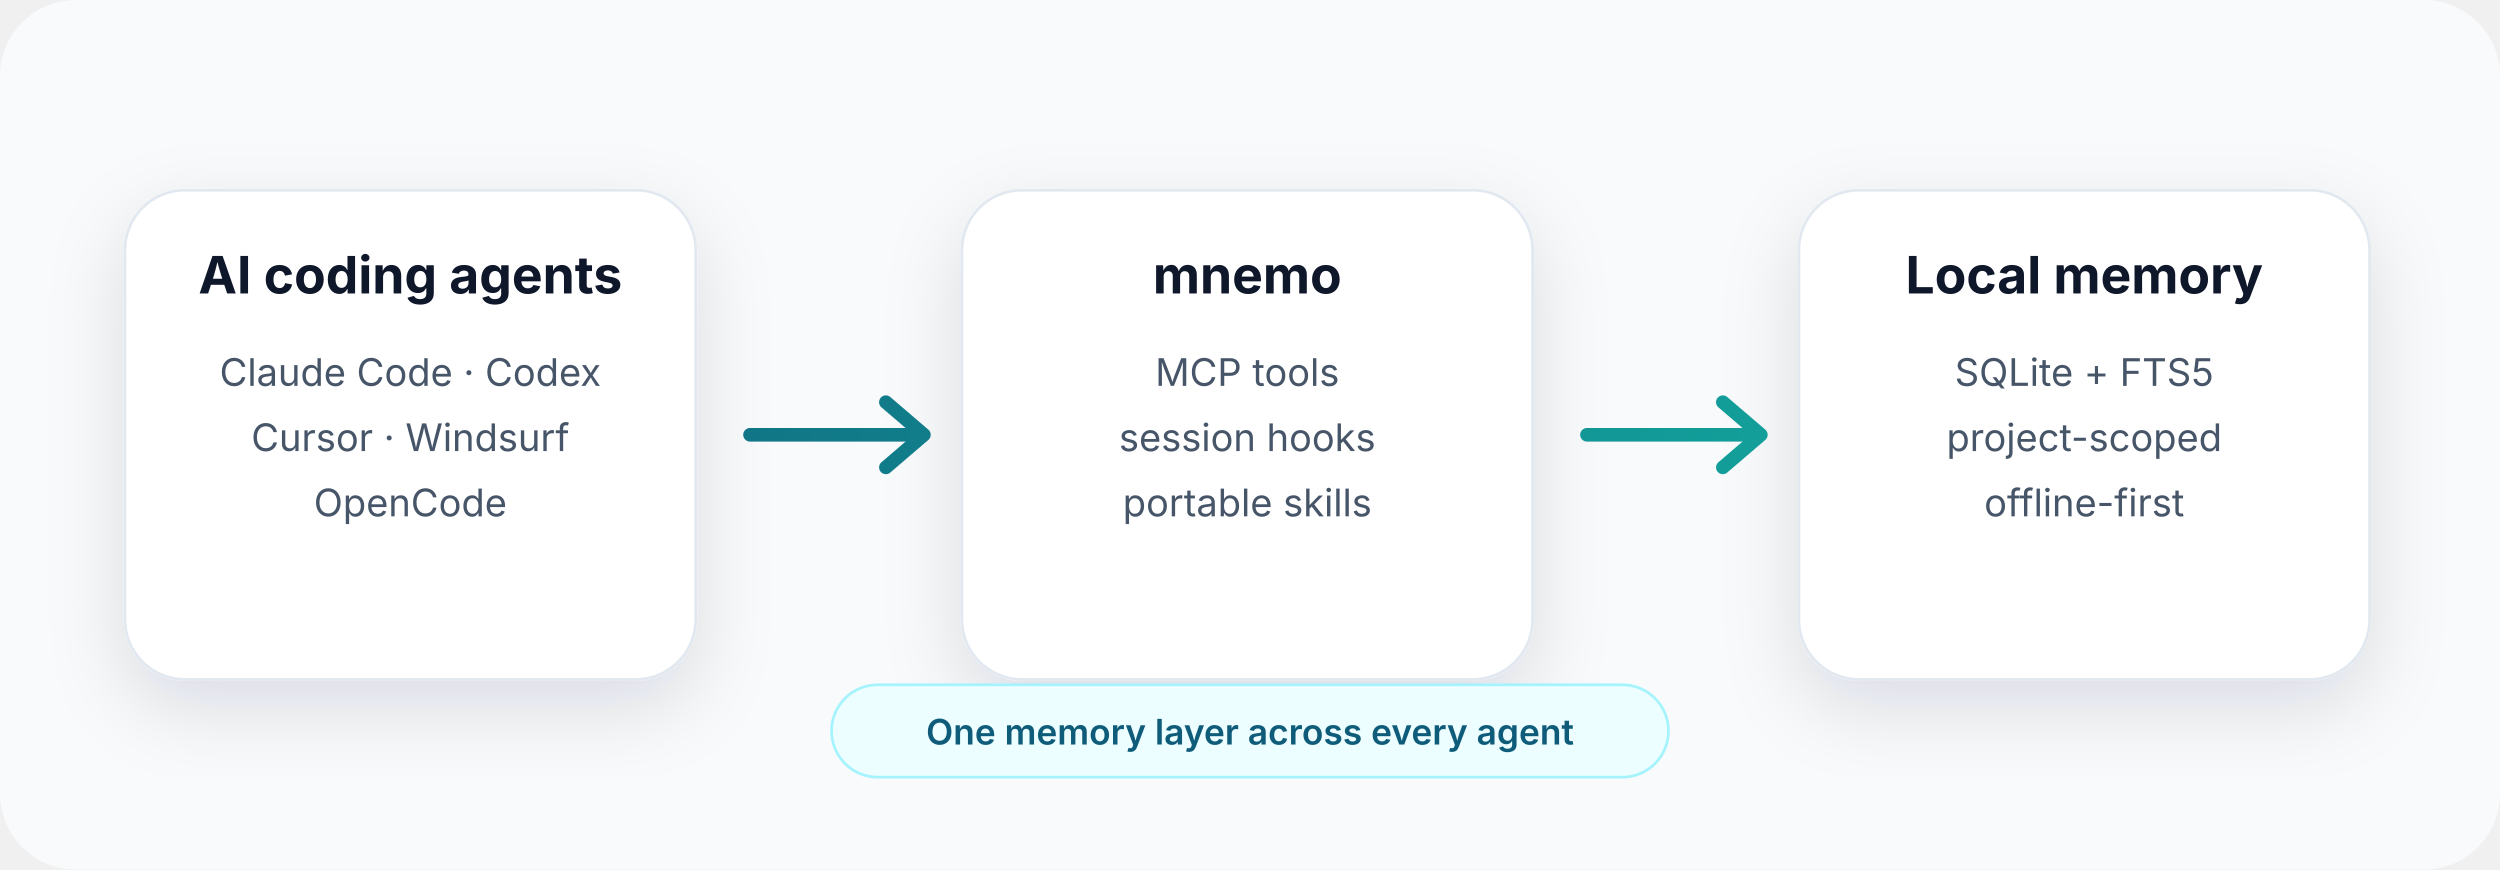
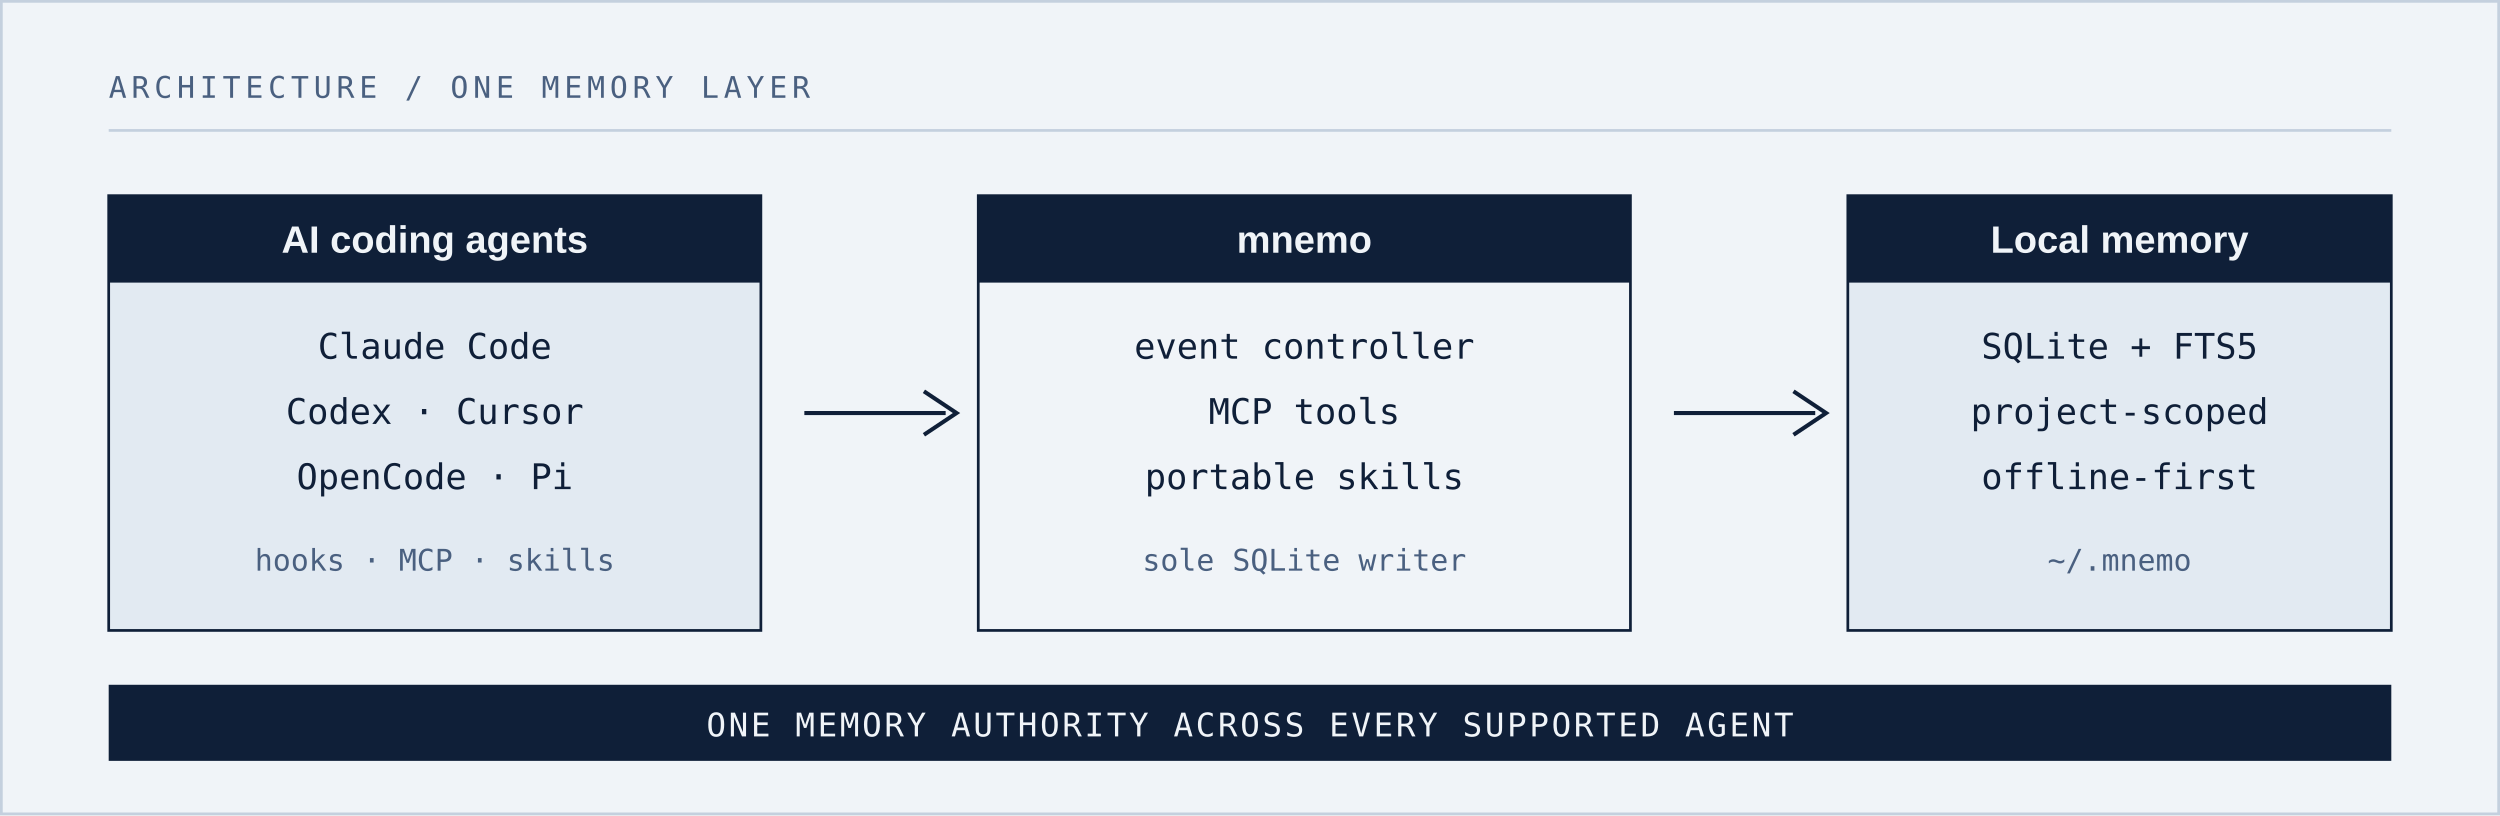
- <svg xmlns="http://www.w3.org/2000/svg" width="920" height="320" viewBox="0 0 920 320" fill="none" role="img" aria-labelledby="title desc">
-   <rect width="920" height="320" rx="28" fill="#F8FAFC" />
-   <defs>
-     <linearGradient id="g" x1="70" y1="44" x2="850" y2="276" gradientUnits="userSpaceOnUse">
-       <stop stop-color="#0F5C7A" />
-       <stop offset="1" stop-color="#14B8A6" />
-     </linearGradient>
-     <filter id="shadow" x="-20%" y="-20%" width="140%" height="140%">
-       <feDropShadow dx="0" dy="10" stdDeviation="14" flood-color="#0F172A" flood-opacity="0.12" />
-     </filter>
-   </defs>
-   <g filter="url(#shadow)">
-     <rect x="46" y="70" width="210" height="180" rx="22" fill="white" stroke="#E2E8F0" />
-     <rect x="354" y="70" width="210" height="180" rx="22" fill="white" stroke="#E2E8F0" />
-     <rect x="662" y="70" width="210" height="180" rx="22" fill="white" stroke="#E2E8F0" />
-   </g>
-   <text x="151" y="108" text-anchor="middle" font-family="Inter, ui-sans-serif, system-ui" font-size="19" font-weight="700" fill="#0F172A">AI coding agents</text>
-   <text x="151" y="142" text-anchor="middle" font-family="Inter, ui-sans-serif, system-ui" font-size="14" fill="#475569">Claude Code · Codex</text>
-   <text x="151" y="166" text-anchor="middle" font-family="Inter, ui-sans-serif, system-ui" font-size="14" fill="#475569">Cursor · Windsurf</text>
-   <text x="151" y="190" text-anchor="middle" font-family="Inter, ui-sans-serif, system-ui" font-size="14" fill="#475569">OpenCode</text>
-   <text x="459" y="108" text-anchor="middle" font-family="Inter, ui-sans-serif, system-ui" font-size="19" font-weight="700" fill="#0F172A">mnemo</text>
-   <text x="459" y="142" text-anchor="middle" font-family="Inter, ui-sans-serif, system-ui" font-size="14" fill="#475569">MCP tools</text>
-   <text x="459" y="166" text-anchor="middle" font-family="Inter, ui-sans-serif, system-ui" font-size="14" fill="#475569">session hooks</text>
-   <text x="459" y="190" text-anchor="middle" font-family="Inter, ui-sans-serif, system-ui" font-size="14" fill="#475569">portable skills</text>
-   <text x="767" y="108" text-anchor="middle" font-family="Inter, ui-sans-serif, system-ui" font-size="19" font-weight="700" fill="#0F172A">Local memory</text>
-   <text x="767" y="142" text-anchor="middle" font-family="Inter, ui-sans-serif, system-ui" font-size="14" fill="#475569">SQLite + FTS5</text>
-   <text x="767" y="166" text-anchor="middle" font-family="Inter, ui-sans-serif, system-ui" font-size="14" fill="#475569">project-scoped</text>
-   <text x="767" y="190" text-anchor="middle" font-family="Inter, ui-sans-serif, system-ui" font-size="14" fill="#475569">offline-first</text>
-   <path d="M276 160H334" stroke="url(#g)" stroke-width="5" stroke-linecap="round" />
-   <path d="M326 148L340 160L326 172" stroke="url(#g)" stroke-width="5" stroke-linecap="round" stroke-linejoin="round" />
-   <path d="M584 160H642" stroke="url(#g)" stroke-width="5" stroke-linecap="round" />
-   <path d="M634 148L648 160L634 172" stroke="url(#g)" stroke-width="5" stroke-linecap="round" stroke-linejoin="round" />
-   <rect x="306" y="252" width="308" height="34" rx="17" fill="#ECFEFF" stroke="#A5F3FC" />
-   <text x="460" y="274" text-anchor="middle" font-family="Inter, ui-sans-serif, system-ui" font-size="13" font-weight="600" fill="#0F5C7A">One memory layer across every agent</text>
+ <svg xmlns="http://www.w3.org/2000/svg" width="920" height="300" viewBox="0 0 920 300" fill="none" role="img" aria-labelledby="title desc">
+   <rect width="920" height="300" fill="#f0f4f8" />
+   <rect x="0.5" y="0.5" width="919" height="299" stroke="#c4d0de" stroke-width="1" />
+   <text x="40" y="36" font-family="'IBM Plex Mono', ui-monospace, Menlo, monospace" font-size="11" letter-spacing="0.16em" fill="#4a6080">ARCHITECTURE / ONE MEMORY LAYER</text>
+   <line x1="40" y1="48" x2="880" y2="48" stroke="#c4d0de" stroke-width="1" />
+   <rect x="40" y="72" width="240" height="160" fill="#e2eaf2" stroke="#0f1f38" stroke-width="1" />
+   <rect x="40" y="72" width="240" height="32" fill="#0f1f38" />
+   <text x="160" y="93" text-anchor="middle" font-family="Archivo, 'Helvetica Neue', Arial, sans-serif" font-size="14" font-weight="600" fill="#f0f4f8">AI coding agents</text>
+   <text x="160" y="132" text-anchor="middle" font-family="'IBM Plex Mono', ui-monospace, Menlo, monospace" font-size="13" fill="#0f1f38">Claude Code</text>
+   <text x="160" y="156" text-anchor="middle" font-family="'IBM Plex Mono', ui-monospace, Menlo, monospace" font-size="13" fill="#0f1f38">Codex · Cursor</text>
+   <text x="160" y="180" text-anchor="middle" font-family="'IBM Plex Mono', ui-monospace, Menlo, monospace" font-size="13" fill="#0f1f38">OpenCode · Pi</text>
+   <text x="160" y="210" text-anchor="middle" font-family="'IBM Plex Mono', ui-monospace, Menlo, monospace" font-size="11" fill="#4a6080">hooks · MCP · skills</text>
+   <line x1="296" y1="152" x2="348" y2="152" stroke="#0f1f38" stroke-width="1.5" />
+   <polyline points="340,144 352,152 340,160" fill="none" stroke="#0f1f38" stroke-width="1.5" />
+   <rect x="360" y="72" width="240" height="160" fill="#f0f4f8" stroke="#0f1f38" stroke-width="1" />
+   <rect x="360" y="72" width="240" height="32" fill="#0f1f38" />
+   <text x="480" y="93" text-anchor="middle" font-family="Archivo, 'Helvetica Neue', Arial, sans-serif" font-size="14" font-weight="600" fill="#f0f4f8">mnemo</text>
+   <text x="480" y="132" text-anchor="middle" font-family="'IBM Plex Mono', ui-monospace, Menlo, monospace" font-size="13" fill="#0f1f38">event controller</text>
+   <text x="480" y="156" text-anchor="middle" font-family="'IBM Plex Mono', ui-monospace, Menlo, monospace" font-size="13" fill="#0f1f38">MCP tools</text>
+   <text x="480" y="180" text-anchor="middle" font-family="'IBM Plex Mono', ui-monospace, Menlo, monospace" font-size="13" fill="#0f1f38">portable skills</text>
+   <text x="480" y="210" text-anchor="middle" font-family="'IBM Plex Mono', ui-monospace, Menlo, monospace" font-size="11" fill="#4a6080">sole SQLite writer</text>
+   <line x1="616" y1="152" x2="668" y2="152" stroke="#0f1f38" stroke-width="1.5" />
+   <polyline points="660,144 672,152 660,160" fill="none" stroke="#0f1f38" stroke-width="1.5" />
+   <rect x="680" y="72" width="200" height="160" fill="#e2eaf2" stroke="#0f1f38" stroke-width="1" />
+   <rect x="680" y="72" width="200" height="32" fill="#0f1f38" />
+   <text x="780" y="93" text-anchor="middle" font-family="Archivo, 'Helvetica Neue', Arial, sans-serif" font-size="14" font-weight="600" fill="#f0f4f8">Local memory</text>
+   <text x="780" y="132" text-anchor="middle" font-family="'IBM Plex Mono', ui-monospace, Menlo, monospace" font-size="13" fill="#0f1f38">SQLite + FTS5</text>
+   <text x="780" y="156" text-anchor="middle" font-family="'IBM Plex Mono', ui-monospace, Menlo, monospace" font-size="13" fill="#0f1f38">project-scoped</text>
+   <text x="780" y="180" text-anchor="middle" font-family="'IBM Plex Mono', ui-monospace, Menlo, monospace" font-size="13" fill="#0f1f38">offline-first</text>
+   <text x="780" y="210" text-anchor="middle" font-family="'IBM Plex Mono', ui-monospace, Menlo, monospace" font-size="11" fill="#4a6080">~/.mnemo</text>
+   <rect x="40" y="252" width="840" height="28" fill="#0f1f38" />
+   <text x="460" y="271" text-anchor="middle" font-family="'IBM Plex Mono', ui-monospace, Menlo, monospace" font-size="12" letter-spacing="0.08em" fill="#f0f4f8">ONE MEMORY AUTHORITY ACROSS EVERY SUPPORTED AGENT</text>
</svg>
